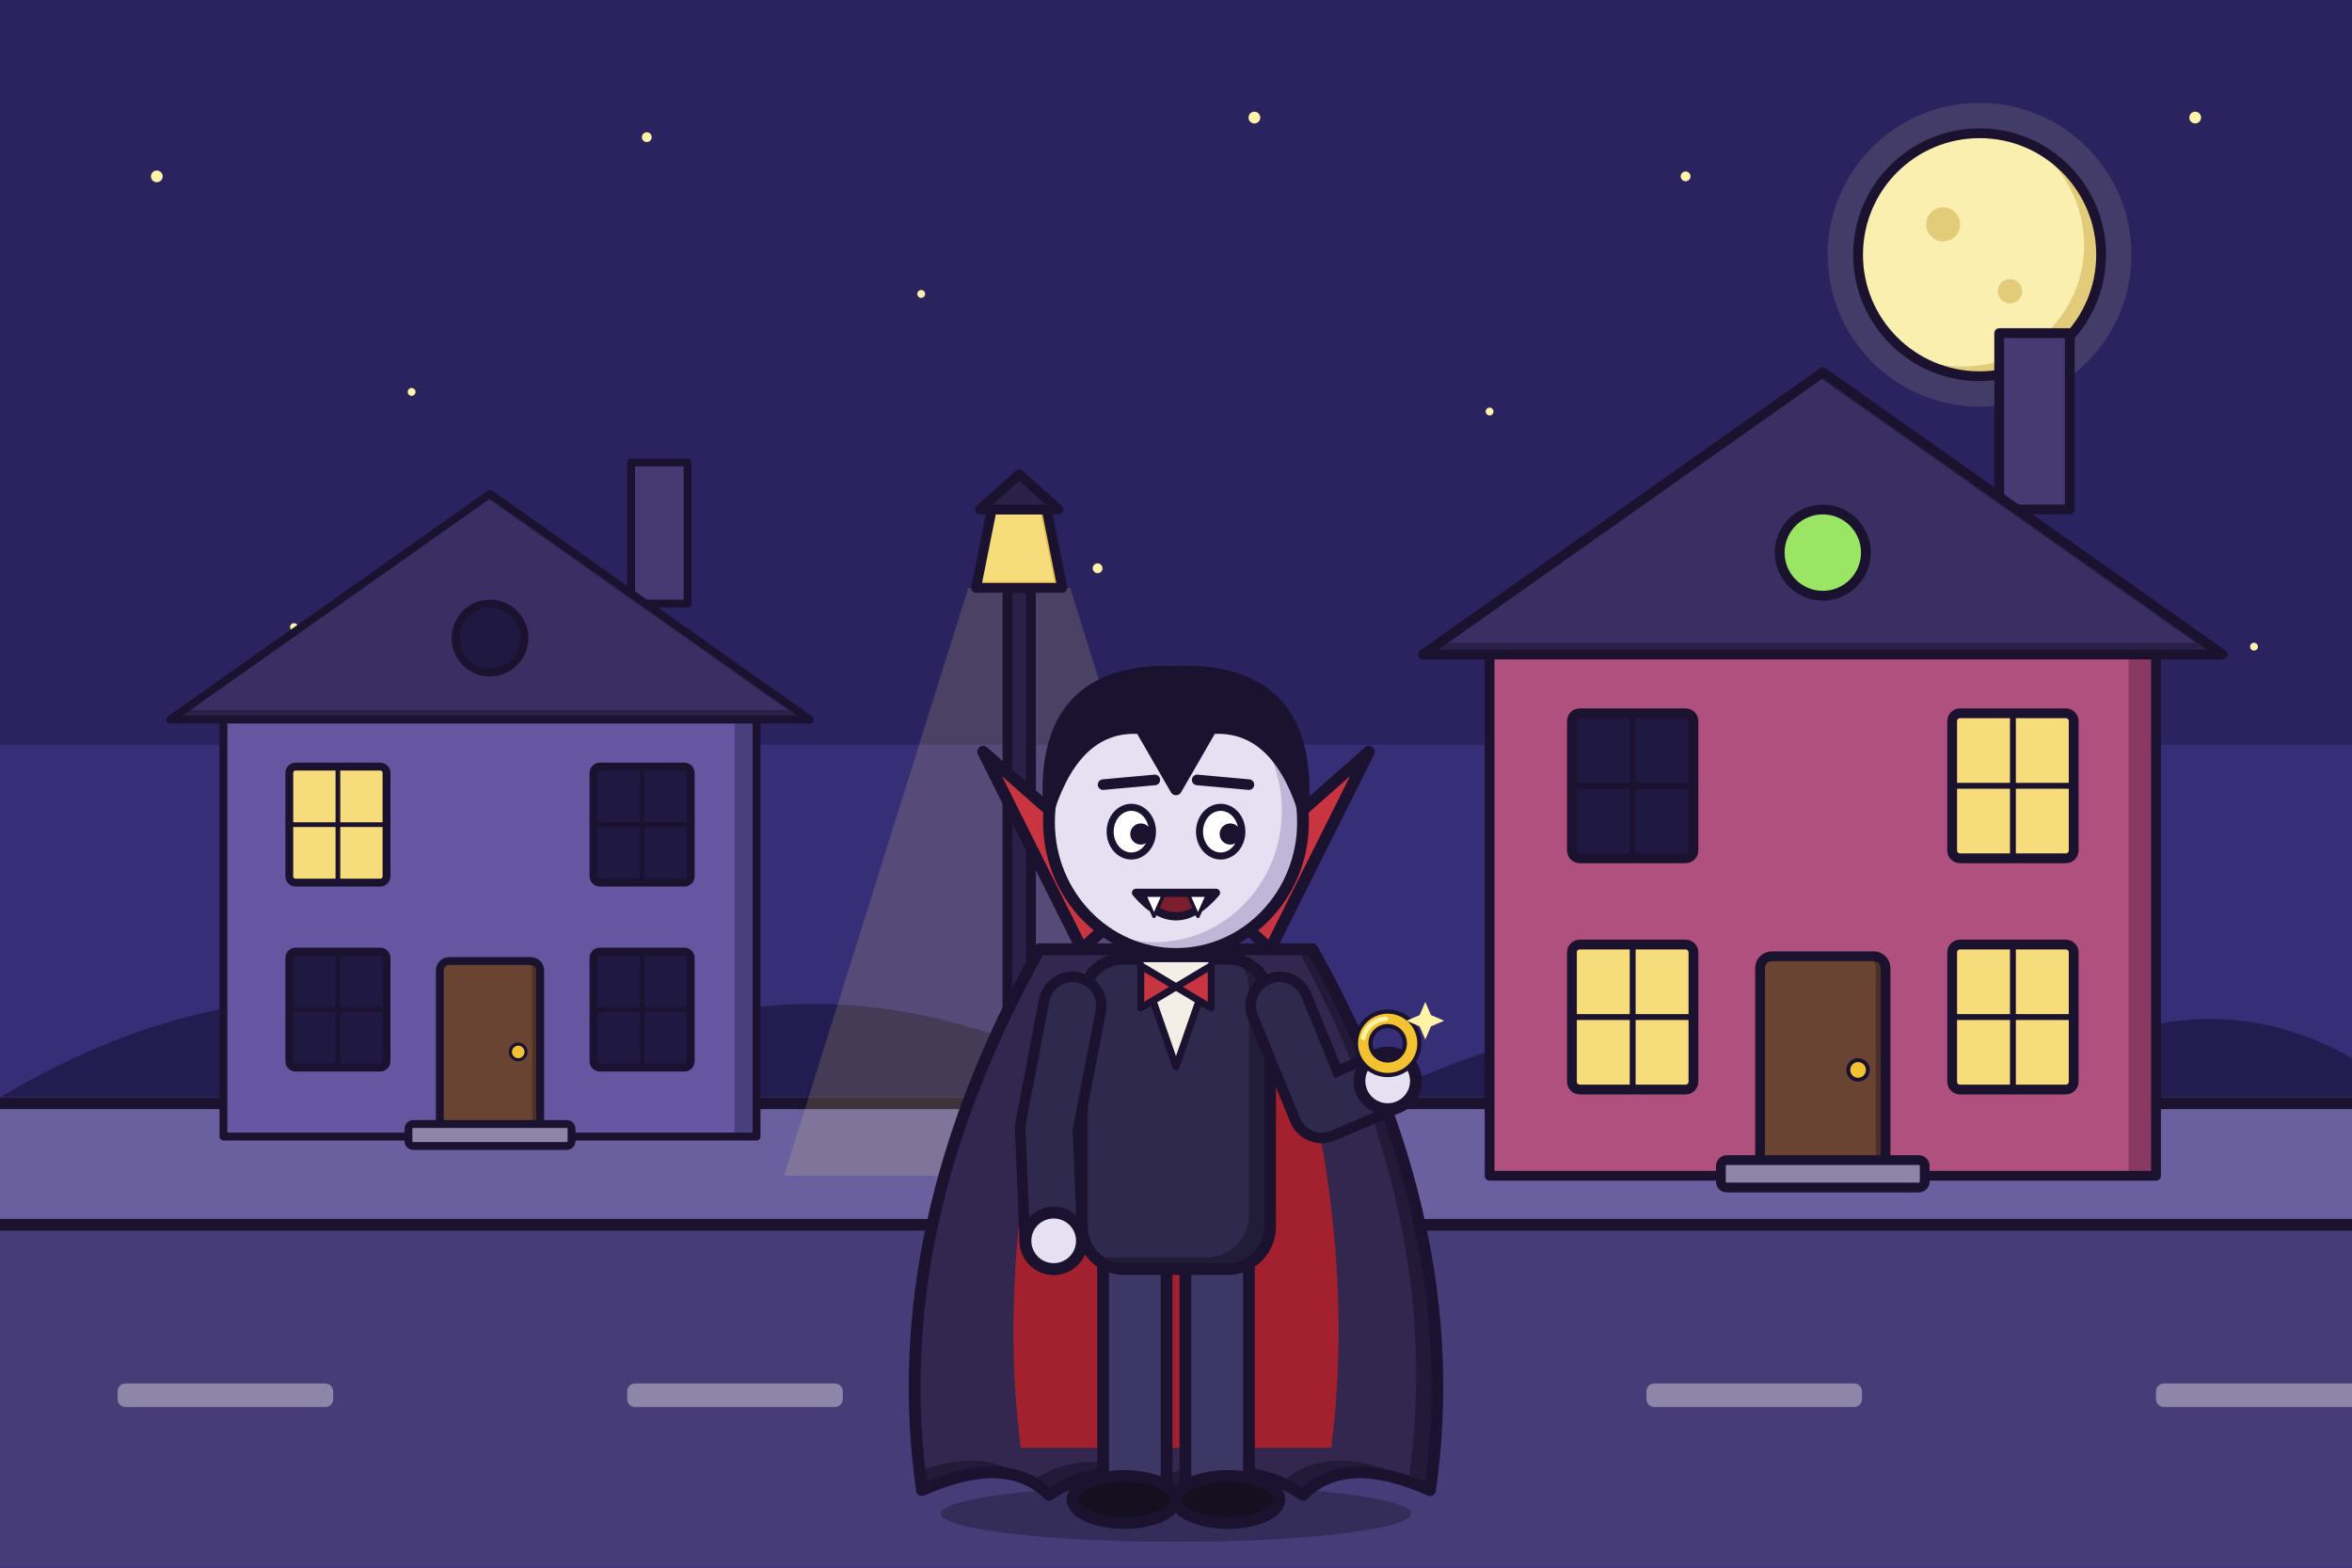
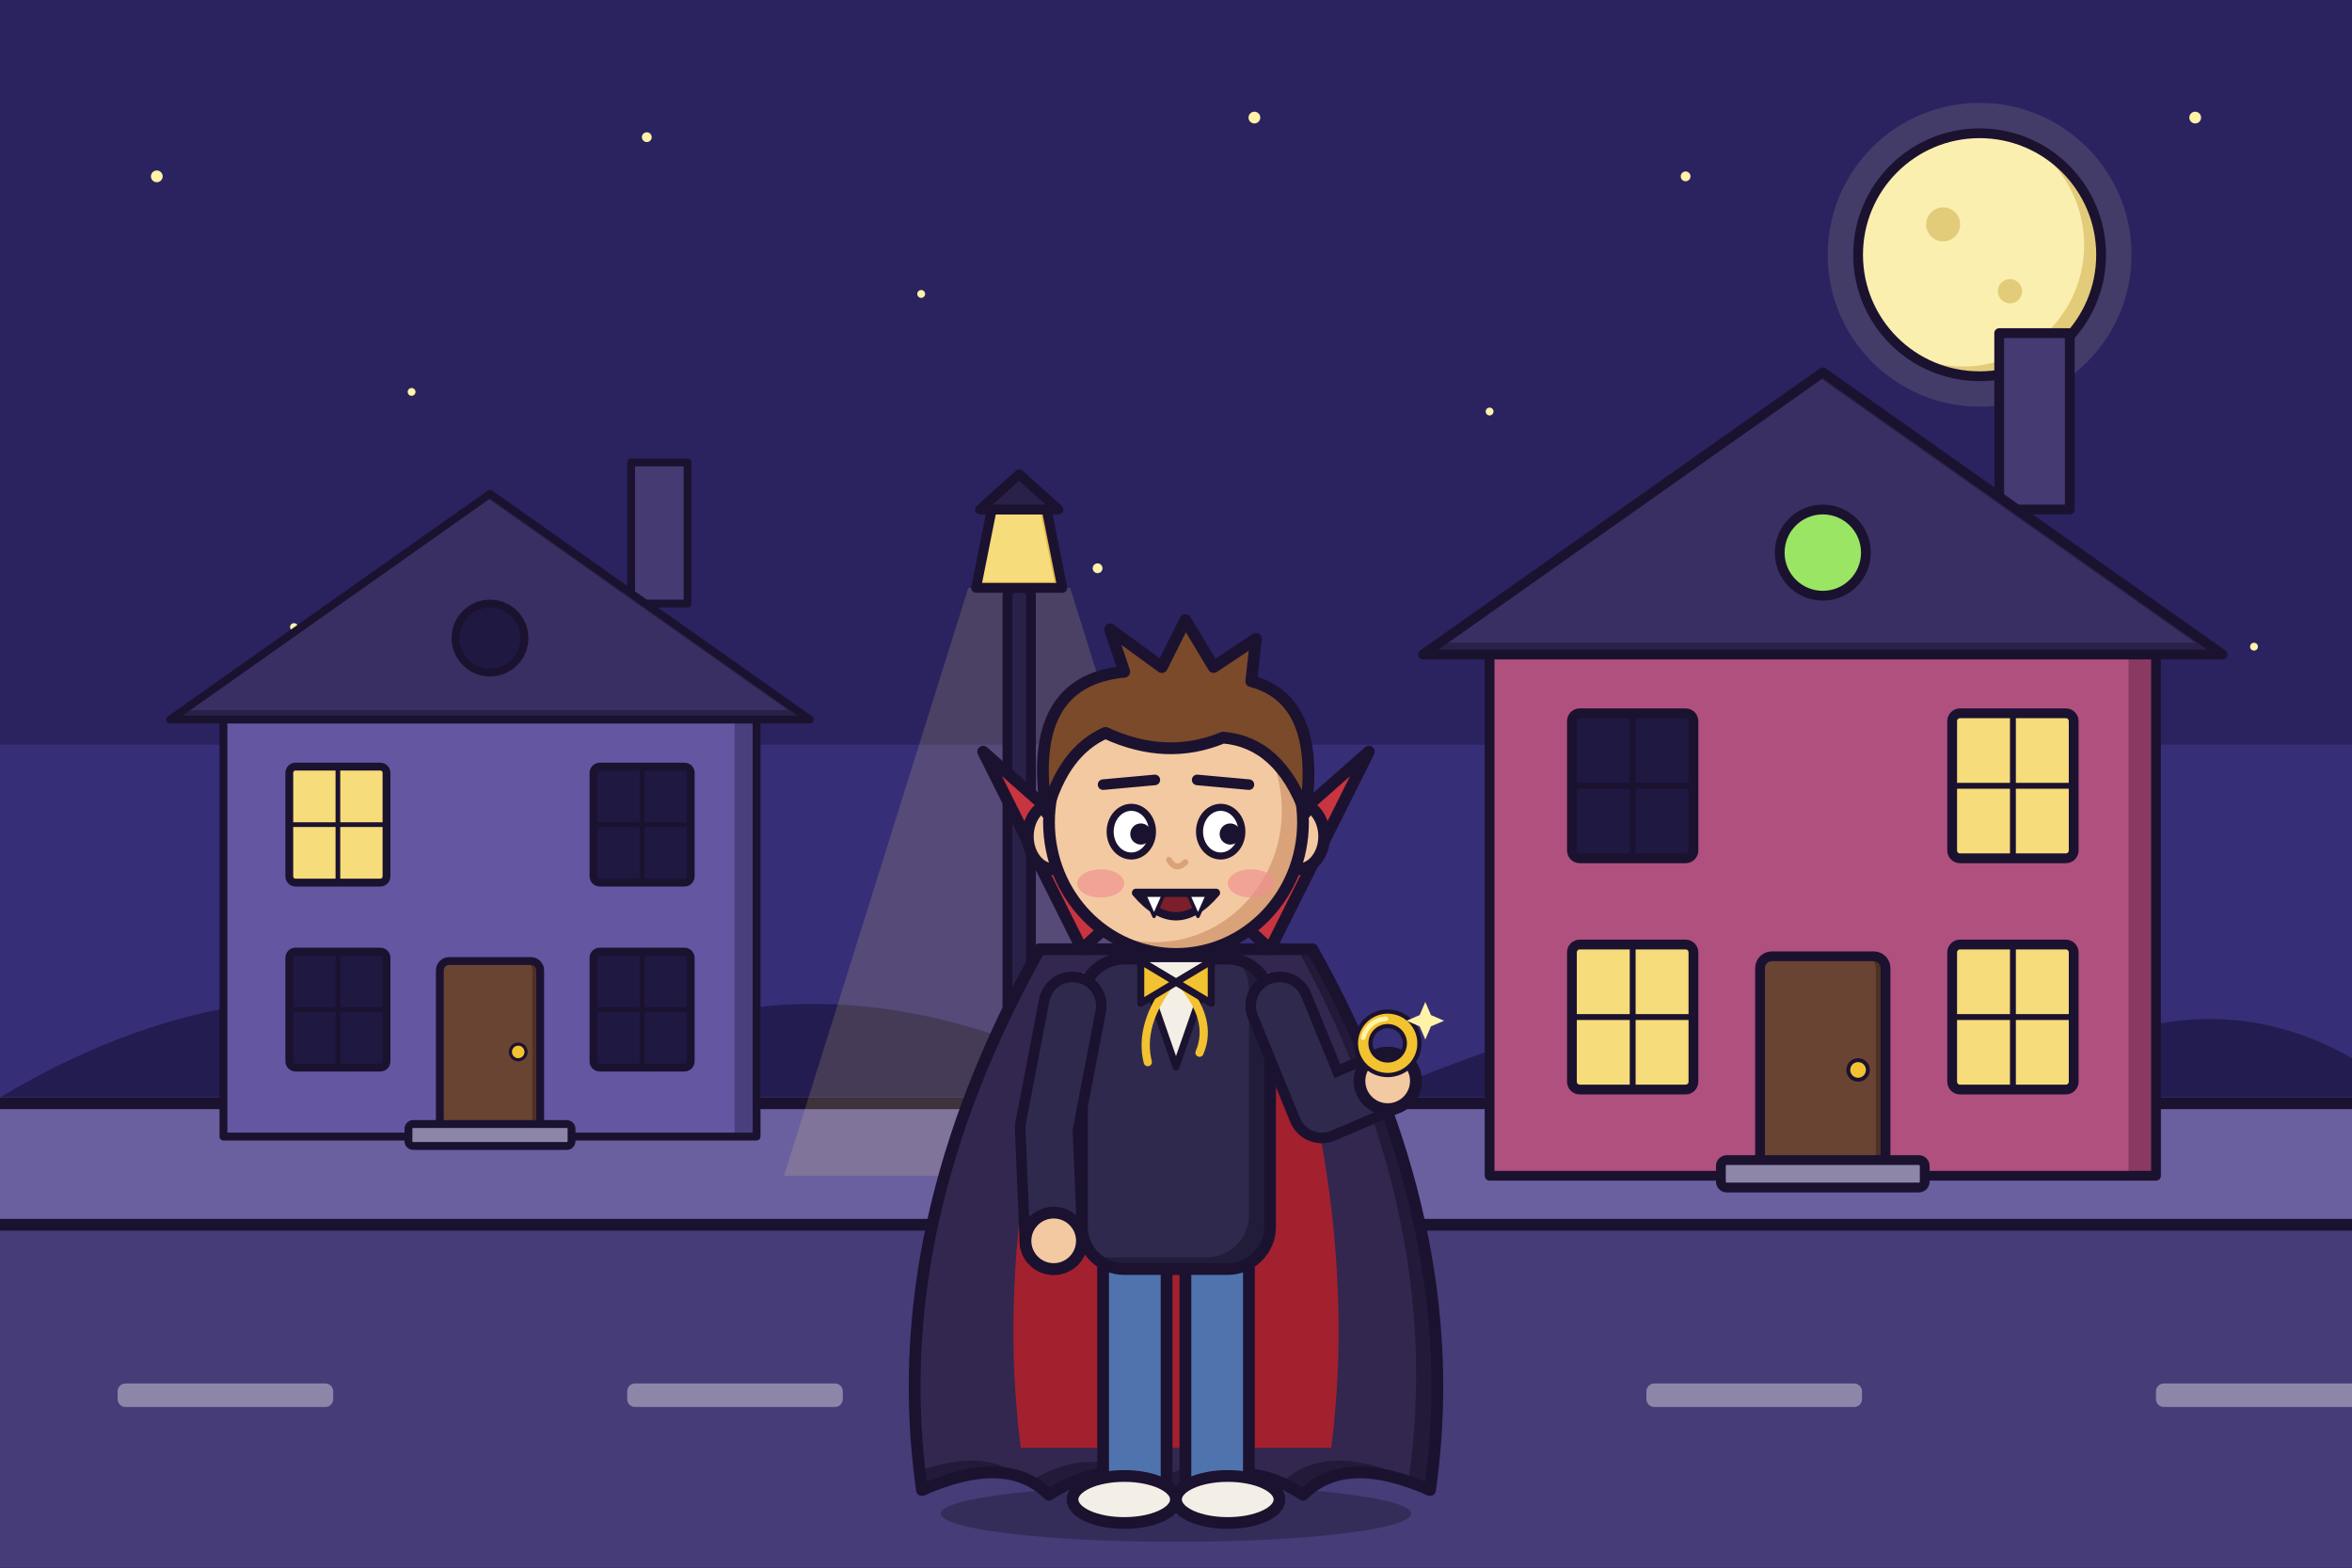
<svg xmlns="http://www.w3.org/2000/svg" viewBox="0 0 1200 800" width="1200" height="800">
  <rect width="1200" height="800" fill="#2a2360" />
  <rect y="380" width="1200" height="800" fill="#372e78" />
  <circle cx="80" cy="90" r="3" fill="#fff3a8" />
  <circle cx="210" cy="200" r="2" fill="#fff3a8" />
  <circle cx="330" cy="70" r="2.5" fill="#fff3a8" />
  <circle cx="470" cy="150" r="2" fill="#fff3a8" />
  <circle cx="640" cy="60" r="3" fill="#fff3a8" />
  <circle cx="760" cy="210" r="2" fill="#fff3a8" />
  <circle cx="860" cy="90" r="2.5" fill="#fff3a8" />
  <circle cx="1010" cy="250" r="2" fill="#fff3a8" />
  <circle cx="1120" cy="60" r="3" fill="#fff3a8" />
  <circle cx="150" cy="320" r="2" fill="#fff3a8" />
  <circle cx="560" cy="290" r="2.5" fill="#fff3a8" />
  <circle cx="1150" cy="330" r="2" fill="#fff3a8" />
  <circle cx="1010" cy="130" r="77.5" fill="#fff3a8" opacity=".12" />
  <clipPath id="c0">
    <ellipse cx="1010" cy="130" rx="62" ry="62" />
  </clipPath>
  <ellipse cx="1010" cy="130" rx="62" ry="62" fill="#e2cc7a" />
  <g clip-path="url(#c0)">
    <ellipse cx="1010" cy="130" rx="62" ry="62" fill="#fbefb0" transform="translate(-8.68 -4.96)" />
  </g>
  <ellipse cx="1010" cy="130" rx="62" ry="62" fill="none" stroke="#1b1230" stroke-width="5" stroke-linejoin="round" stroke-linecap="round" />
  <circle cx="991.4" cy="114.5" r="8.68" fill="#e2cc7a" />
  <circle cx="1025.5" cy="148.6" r="6.2" fill="#e2cc7a" />
  <path d="M0 560 Q150 470 300 540 Q420 480 560 550 L560 600 L0 600Z" fill="#231c50" />
  <path d="M700 560 Q900 470 1050 540 Q1130 500 1200 540 L1200 600 L700 600Z" fill="#231c50" />
  <rect y="560" width="1200" height="70" fill="#6a60a0" />
  <rect y="560" width="1200" height="6" fill="#1b1230" />
  <rect y="626" width="1200" height="174" fill="#453c78" />
  <rect y="622" width="1200" height="6" fill="#1b1230" />
  <rect x="60" y="706" width="110" height="12" rx="4" fill="#8d86a8" />
  <rect x="320" y="706" width="110" height="12" rx="4" fill="#8d86a8" />
  <rect x="580" y="706" width="110" height="12" rx="4" fill="#8d86a8" />
  <rect x="840" y="706" width="110" height="12" rx="4" fill="#8d86a8" />
  <rect x="1100" y="706" width="110" height="12" rx="4" fill="#8d86a8" />
  <g transform="translate(250 580) scale(0.8)">
    <rect x="90" y="-430" width="36" height="90" rx="0" fill="#463a73" stroke="#1b1230" stroke-width="5" stroke-linejoin="round" stroke-linecap="round" />
    <clipPath id="c1">
      <rect x="-170" y="-270" width="340" height="270" rx="0" />
    </clipPath>
    <rect x="-170" y="-270" width="340" height="270" rx="0" fill="#4a3f7d" />
    <g clip-path="url(#c1)">
      <rect x="-170" y="-270" width="340" height="270" rx="0" fill="#6456a0" transform="translate(-14 0)" />
    </g>
    <rect x="-170" y="-270" width="340" height="270" rx="0" fill="none" stroke="#1b1230" stroke-width="5" stroke-linejoin="round" stroke-linecap="round" />
    <clipPath id="c2">
      <path d="M-204 -266 L0 -410 L204 -266 Z" />
    </clipPath>
    <path d="M-204 -266 L0 -410 L204 -266 Z" fill="#2a2148" />
    <g clip-path="url(#c2)">
      <path d="M-204 -266 L0 -410 L204 -266 Z" fill="#3a2f63" transform="translate(-14 -6)" />
    </g>
    <path d="M-204 -266 L0 -410 L204 -266 Z" fill="none" stroke="#1b1230" stroke-width="5" stroke-linejoin="round" stroke-linecap="round" />
    <ellipse cx="0" cy="-318" rx="22" ry="22" fill="#1f1840" stroke="#1b1230" stroke-width="5" stroke-linejoin="round" stroke-linecap="round" />
    <rect x="-128" y="-236" width="62" height="74" rx="4" fill="#f6dc7a" stroke="#1b1230" stroke-width="5" stroke-linejoin="round" stroke-linecap="round" />
    <path d="M-97 -236 v74 M-128 -199 h62" fill="none" stroke="#1b1230" stroke-width="3" stroke-linecap="round" stroke-linejoin="round" />
    <rect x="66" y="-236" width="62" height="74" rx="4" fill="#1f1840" stroke="#1b1230" stroke-width="5" stroke-linejoin="round" stroke-linecap="round" />
    <path d="M97 -236 v74 M66 -199 h62" fill="none" stroke="#1b1230" stroke-width="3" stroke-linecap="round" stroke-linejoin="round" />
    <rect x="-128" y="-118" width="62" height="74" rx="4" fill="#1f1840" stroke="#1b1230" stroke-width="5" stroke-linejoin="round" stroke-linecap="round" />
    <path d="M-97 -118 v74 M-128 -81 h62" fill="none" stroke="#1b1230" stroke-width="3" stroke-linecap="round" stroke-linejoin="round" />
    <rect x="66" y="-118" width="62" height="74" rx="4" fill="#1f1840" stroke="#1b1230" stroke-width="5" stroke-linejoin="round" stroke-linecap="round" />
    <path d="M97 -118 v74 M66 -81 h62" fill="none" stroke="#1b1230" stroke-width="3" stroke-linecap="round" stroke-linejoin="round" />
    <clipPath id="c3">
      <rect x="-32" y="-112" width="64" height="112" rx="6" />
    </clipPath>
    <rect x="-32" y="-112" width="64" height="112" rx="6" fill="#4e3024" />
    <g clip-path="url(#c3)">
      <rect x="-32" y="-112" width="64" height="112" rx="6" fill="#6a4433" transform="translate(-5 0)" />
    </g>
    <rect x="-32" y="-112" width="64" height="112" rx="6" fill="none" stroke="#1b1230" stroke-width="5" stroke-linejoin="round" stroke-linecap="round" />
    <circle cx="18" cy="-54" r="5" fill="#f2c230" stroke="#1b1230" stroke-width="2" />
    <rect x="-52" y="-8" width="104" height="14" rx="3" fill="#8d86a8" stroke="#1b1230" stroke-width="5" stroke-linejoin="round" stroke-linecap="round" />
  </g>
  <g transform="translate(520 600) scale(1)">
    <path d="M-26 -300 L26 -300 L120 0 L-120 0Z" fill="#f6dc7a" opacity=".16" />
    <rect x="-6" y="-300" width="12" height="300" rx="4" fill="#2a2148" stroke="#1b1230" stroke-width="5" stroke-linejoin="round" stroke-linecap="round" />
    <rect x="-16" y="-6" width="32" height="10" rx="3" fill="#2a2148" stroke="#1b1230" stroke-width="5" stroke-linejoin="round" stroke-linecap="round" />
    <clipPath id="c4">
      <path d="M-22 -300 L22 -300 L14 -340 L-14 -340Z" />
    </clipPath>
    <path d="M-22 -300 L22 -300 L14 -340 L-14 -340Z" fill="#e0b84a" />
    <g clip-path="url(#c4)">
      <path d="M-22 -300 L22 -300 L14 -340 L-14 -340Z" fill="#f6dc7a" transform="translate(-4 -3)" />
    </g>
    <path d="M-22 -300 L22 -300 L14 -340 L-14 -340Z" fill="none" stroke="#1b1230" stroke-width="5" stroke-linejoin="round" stroke-linecap="round" />
    <path d="M-20 -340 L20 -340 L0 -358Z" fill="#2a2148" stroke="#1b1230" stroke-width="5" stroke-linejoin="round" stroke-linecap="round" />
  </g>
  <g transform="translate(930 600) scale(1)">
    <rect x="90" y="-430" width="36" height="90" rx="0" fill="#463a73" stroke="#1b1230" stroke-width="5" stroke-linejoin="round" stroke-linecap="round" />
    <clipPath id="c5">
      <rect x="-170" y="-270" width="340" height="270" rx="0" />
    </clipPath>
    <rect x="-170" y="-270" width="340" height="270" rx="0" fill="#8a3a62" />
    <g clip-path="url(#c5)">
      <rect x="-170" y="-270" width="340" height="270" rx="0" fill="#b0507f" transform="translate(-14 0)" />
    </g>
    <rect x="-170" y="-270" width="340" height="270" rx="0" fill="none" stroke="#1b1230" stroke-width="5" stroke-linejoin="round" stroke-linecap="round" />
    <clipPath id="c6">
      <path d="M-204 -266 L0 -410 L204 -266 Z" />
    </clipPath>
    <path d="M-204 -266 L0 -410 L204 -266 Z" fill="#2a2148" />
    <g clip-path="url(#c6)">
      <path d="M-204 -266 L0 -410 L204 -266 Z" fill="#3a2f63" transform="translate(-14 -6)" />
    </g>
    <path d="M-204 -266 L0 -410 L204 -266 Z" fill="none" stroke="#1b1230" stroke-width="5" stroke-linejoin="round" stroke-linecap="round" />
    <ellipse cx="0" cy="-318" rx="22" ry="22" fill="#9be564" stroke="#1b1230" stroke-width="5" stroke-linejoin="round" stroke-linecap="round" />
    <rect x="-128" y="-236" width="62" height="74" rx="4" fill="#1f1840" stroke="#1b1230" stroke-width="5" stroke-linejoin="round" stroke-linecap="round" />
    <path d="M-97 -236 v74 M-128 -199 h62" fill="none" stroke="#1b1230" stroke-width="3" stroke-linecap="round" stroke-linejoin="round" />
    <rect x="66" y="-236" width="62" height="74" rx="4" fill="#f6dc7a" stroke="#1b1230" stroke-width="5" stroke-linejoin="round" stroke-linecap="round" />
    <path d="M97 -236 v74 M66 -199 h62" fill="none" stroke="#1b1230" stroke-width="3" stroke-linecap="round" stroke-linejoin="round" />
    <rect x="-128" y="-118" width="62" height="74" rx="4" fill="#f6dc7a" stroke="#1b1230" stroke-width="5" stroke-linejoin="round" stroke-linecap="round" />
    <path d="M-97 -118 v74 M-128 -81 h62" fill="none" stroke="#1b1230" stroke-width="3" stroke-linecap="round" stroke-linejoin="round" />
    <rect x="66" y="-118" width="62" height="74" rx="4" fill="#f6dc7a" stroke="#1b1230" stroke-width="5" stroke-linejoin="round" stroke-linecap="round" />
    <path d="M97 -118 v74 M66 -81 h62" fill="none" stroke="#1b1230" stroke-width="3" stroke-linecap="round" stroke-linejoin="round" />
    <clipPath id="c7">
      <rect x="-32" y="-112" width="64" height="112" rx="6" />
    </clipPath>
    <rect x="-32" y="-112" width="64" height="112" rx="6" fill="#4e3024" />
    <g clip-path="url(#c7)">
      <rect x="-32" y="-112" width="64" height="112" rx="6" fill="#6a4433" transform="translate(-5 0)" />
    </g>
    <rect x="-32" y="-112" width="64" height="112" rx="6" fill="none" stroke="#1b1230" stroke-width="5" stroke-linejoin="round" stroke-linecap="round" />
    <circle cx="18" cy="-54" r="5" fill="#f2c230" stroke="#1b1230" stroke-width="2" />
    <rect x="-52" y="-8" width="104" height="14" rx="3" fill="#8d86a8" stroke="#1b1230" stroke-width="5" stroke-linejoin="round" stroke-linecap="round" />
  </g>
  <g transform="translate(600 770) scale(1.2)">
    <ellipse cx="0" cy="2" rx="100" ry="12" fill="#000" opacity=".25" />
-     <g transform="translate(0 0) scale(1 1)">
-       <clipPath id="c8">
-         <path d="M-58 -238 Q-124 -120 -108 -8 Q-72 -24 -54 -6 Q-27 -24 0 -6 Q27 -24 54 -6 Q72 -24 108 -8 Q124 -120 58 -238 Z" />
-       </clipPath>
-       <path d="M-58 -238 Q-124 -120 -108 -8 Q-72 -24 -54 -6 Q-27 -24 0 -6 Q27 -24 54 -6 Q72 -24 108 -8 Q124 -120 58 -238 Z" fill="#221a38" />
-       <g clip-path="url(#c8)">
-         <path d="M-58 -238 Q-124 -120 -108 -8 Q-72 -24 -54 -6 Q-27 -24 0 -6 Q27 -24 54 -6 Q72 -24 108 -8 Q124 -120 58 -238 Z" fill="#33274f" transform="translate(-9 -5)" />
-       </g>
-       <path d="M-58 -238 Q-124 -120 -108 -8 Q-72 -24 -54 -6 Q-27 -24 0 -6 Q27 -24 54 -6 Q72 -24 108 -8 Q124 -120 58 -238 Z" fill="none" stroke="#1b1230" stroke-width="5" stroke-linejoin="round" stroke-linecap="round" />
-       <path d="M-44 -228 Q-78 -120 -66 -26 L66 -26 Q78 -120 44 -228 Z" fill="#a3202f" />
+     <clipPath id="c8">
+       <path d="M-58 -238 Q-124 -120 -108 -8 Q-72 -24 -54 -6 Q-27 -24 0 -6 Q27 -24 54 -6 Q72 -24 108 -8 Q124 -120 58 -238 Z" />
+     </clipPath>
+     <path d="M-58 -238 Q-124 -120 -108 -8 Q-72 -24 -54 -6 Q-27 -24 0 -6 Q27 -24 54 -6 Q72 -24 108 -8 Q124 -120 58 -238 Z" fill="#221a38" />
+     <g clip-path="url(#c8)">
+       <path d="M-58 -238 Q-124 -120 -108 -8 Q-72 -24 -54 -6 Q-27 -24 0 -6 Q27 -24 54 -6 Q72 -24 108 -8 Q124 -120 58 -238 Z" fill="#33274f" transform="translate(-9 -5)" />
    </g>
-     <rect x="-31" y="-112" width="27" height="104" rx="6" fill="#3d3766" stroke="#1b1230" stroke-width="5" stroke-linejoin="round" stroke-linecap="round" />
-     <rect x="4" y="-112" width="27" height="104" rx="6" fill="#3d3766" stroke="#1b1230" stroke-width="5" stroke-linejoin="round" stroke-linecap="round" />
-     <ellipse cx="-22" cy="-4" rx="22" ry="10" fill="#14101f" stroke="#1b1230" stroke-width="5" stroke-linejoin="round" stroke-linecap="round" />
-     <ellipse cx="22" cy="-4" rx="22" ry="10" fill="#14101f" stroke="#1b1230" stroke-width="5" stroke-linejoin="round" stroke-linecap="round" />
+     <path d="M-58 -238 Q-124 -120 -108 -8 Q-72 -24 -54 -6 Q-27 -24 0 -6 Q27 -24 54 -6 Q72 -24 108 -8 Q124 -120 58 -238 Z" fill="none" stroke="#1b1230" stroke-width="5" stroke-linejoin="round" stroke-linecap="round" />
+     <path d="M-44 -228 Q-78 -120 -66 -26 L66 -26 Q78 -120 44 -228 Z" fill="#a3202f" />
+     <rect x="-31" y="-112" width="27" height="104" rx="6" fill="#4f74ad" stroke="#1b1230" stroke-width="5" stroke-linejoin="round" stroke-linecap="round" />
+     <rect x="4" y="-112" width="27" height="104" rx="6" fill="#4f74ad" stroke="#1b1230" stroke-width="5" stroke-linejoin="round" stroke-linecap="round" />
+     <ellipse cx="-22" cy="-4" rx="22" ry="10" fill="#f4efe6" stroke="#1b1230" stroke-width="5" stroke-linejoin="round" stroke-linecap="round" />
+     <ellipse cx="22" cy="-4" rx="22" ry="10" fill="#f4efe6" stroke="#1b1230" stroke-width="5" stroke-linejoin="round" stroke-linecap="round" />
    <g transform="translate(0 0)">
      <path d="M-40 -238 L-82 -322 L-14 -262 Z" fill="#c8343f" stroke="#1b1230" stroke-width="5" stroke-linejoin="round" stroke-linecap="round" />
      <path d="M40 -238 L82 -322 L14 -262 Z" fill="#c8343f" stroke="#1b1230" stroke-width="5" stroke-linejoin="round" stroke-linecap="round" />
      <clipPath id="c9">
        <rect x="-40" y="-234" width="80" height="132" rx="18" />
      </clipPath>
      <rect x="-40" y="-234" width="80" height="132" rx="18" fill="#211d38" />
      <g clip-path="url(#c9)">
        <rect x="-40" y="-234" width="80" height="132" rx="18" fill="#2f2a4d" transform="translate(-9 -5)" />
      </g>
      <rect x="-40" y="-234" width="80" height="132" rx="18" fill="none" stroke="#1b1230" stroke-width="5" stroke-linejoin="round" stroke-linecap="round" />
      <path d="M-16 -234 L0 -188 L16 -234 Z" fill="#f3efe6" stroke="#1b1230" stroke-width="3" stroke-linejoin="round" stroke-linecap="round" />
-       <path d="M0 -222 L-15 -231 L-15 -213 Z" fill="#c8343f" stroke="#1b1230" stroke-width="3" stroke-linejoin="round" stroke-linecap="round" />
-       <path d="M0 -222 L15 -231 L15 -213 Z" fill="#c8343f" stroke="#1b1230" stroke-width="3" stroke-linejoin="round" stroke-linecap="round" />
+       <path d="M-2 -224 Q-16 -206 -12 -190 M2 -224 Q16 -208 10 -194" fill="none" stroke="#f2c230" stroke-width="3.5" stroke-linecap="round" stroke-linejoin="round" />
+       <path d="M0 -224 L-15 -233 L-15 -215 Z" fill="#f2c230" stroke="#1b1230" stroke-width="3" stroke-linejoin="round" stroke-linecap="round" />
+       <path d="M0 -224 L15 -233 L15 -215 Z" fill="#f2c230" stroke="#1b1230" stroke-width="3" stroke-linejoin="round" stroke-linecap="round" />
+     </g>
+     <g transform="translate(0 0)">
+       <ellipse cx="-52" cy="-286" rx="11" ry="14" fill="#f3c9a2" stroke="#1b1230" stroke-width="5" stroke-linejoin="round" stroke-linecap="round" />
+       <ellipse cx="52" cy="-286" rx="11" ry="14" fill="#f3c9a2" stroke="#1b1230" stroke-width="5" stroke-linejoin="round" stroke-linecap="round" />
      <clipPath id="c10">
        <ellipse cx="0" cy="-292" rx="54" ry="56" />
      </clipPath>
-       <ellipse cx="0" cy="-292" rx="54" ry="56" fill="#bfb6d8" />
+       <ellipse cx="0" cy="-292" rx="54" ry="56" fill="#d9a279" />
      <g clip-path="url(#c10)">
-         <ellipse cx="0" cy="-292" rx="54" ry="56" fill="#e6e1f2" transform="translate(-9 -5)" />
+         <ellipse cx="0" cy="-292" rx="54" ry="56" fill="#f3c9a2" transform="translate(-9 -5)" />
      </g>
      <ellipse cx="0" cy="-292" rx="54" ry="56" fill="none" stroke="#1b1230" stroke-width="5" stroke-linejoin="round" stroke-linecap="round" />
-       <path d="M-54 -298 Q-58 -358 0 -356 Q58 -358 54 -298 Q42 -334 15 -332 L0 -306 L-15 -332 Q-42 -334 -54 -298 Z" fill="#1b1230" stroke="#1b1230" stroke-width="5" stroke-linejoin="round" stroke-linecap="round" />
+       <path d="M-55 -296 Q-64 -352 -22 -356 L-28 -374 L-6 -358 L4 -378 L16 -358 L34 -370 L32 -352 Q62 -344 55 -296 Q44 -326 20 -328 Q-4 -318 -30 -330 Q-48 -322 -55 -296 Z" fill="#7a4a2a" stroke="#1b1230" stroke-width="5" stroke-linejoin="round" stroke-linecap="round" />
+       <ellipse cx="-32" cy="-266" rx="10" ry="6" fill="#ef8f8f" opacity=".65" />
+       <ellipse cx="32" cy="-266" rx="10" ry="6" fill="#ef8f8f" opacity=".65" />
+       <path d="M-3 -276 q3 5 7 1" fill="none" stroke="#d9a279" stroke-width="2.5" stroke-linecap="round" stroke-linejoin="round" />
      <ellipse cx="-19" cy="-288" rx="9" ry="10.35" fill="#fff" stroke="#1b1230" stroke-width="3" />
      <circle cx="-14.95" cy="-287" r="4.5" fill="#1b1230" />
      <ellipse cx="19" cy="-288" rx="9" ry="10.35" fill="#fff" stroke="#1b1230" stroke-width="3" />
      <circle cx="23.05" cy="-287" r="4.5" fill="#1b1230" />
      <path d="M-31 -308 L-9 -310" fill="none" stroke="#1b1230" stroke-width="4.5" stroke-linecap="round" stroke-linejoin="round" />
      <path d="M31 -308 L9 -310" fill="none" stroke="#1b1230" stroke-width="4.5" stroke-linecap="round" stroke-linejoin="round" />
      <path d="M-17 -262 Q0 -242 17 -262 Z" fill="#7a1f2b" stroke="#1b1230" stroke-width="3.5" stroke-linejoin="round" />
      <path d="M-13.35 -261 l4 9 l4 -9 z" fill="#fff" stroke="#1b1230" stroke-width="1.5" stroke-linejoin="round" />
      <path d="M5.35 -261 l4 9 l4 -9 z" fill="#fff" stroke="#1b1230" stroke-width="1.5" stroke-linejoin="round" />
      <polyline points="-44,-214 -54,-162 -52,-114" fill="none" stroke-linecap="round" stroke-linejoin="round" stroke="#1b1230" stroke-width="29" />
      <polyline points="-44,-214 -54,-162 -52,-114" fill="none" stroke-linecap="round" stroke-linejoin="round" stroke="#2f2a4d" stroke-width="20" />
-       <circle cx="-52" cy="-114" r="12" fill="#e6e1f2" stroke="#1b1230" stroke-width="5" stroke-linejoin="round" stroke-linecap="round" />
+       <circle cx="-52" cy="-114" r="12" fill="#f3c9a2" stroke="#1b1230" stroke-width="5" stroke-linejoin="round" stroke-linecap="round" />
      <polyline points="44,-214 62,-170 90,-182" fill="none" stroke-linecap="round" stroke-linejoin="round" stroke="#1b1230" stroke-width="29" />
      <polyline points="44,-214 62,-170 90,-182" fill="none" stroke-linecap="round" stroke-linejoin="round" stroke="#2f2a4d" stroke-width="20" />
-       <circle cx="90" cy="-182" r="12" fill="#e6e1f2" stroke="#1b1230" stroke-width="5" stroke-linejoin="round" stroke-linecap="round" />
+       <circle cx="90" cy="-182" r="12" fill="#f3c9a2" stroke="#1b1230" stroke-width="5" stroke-linejoin="round" stroke-linecap="round" />
      <g transform="translate(90 -198) rotate(0) scale(0.8)">
        <circle r="13" fill="none" stroke="#1b1230" stroke-width="10" />
        <circle r="13" fill="none" stroke="#f2c230" stroke-width="5.5" />
        <path d="M-13 -3 a13 13 0 0 1 12 -10" fill="none" stroke="#fff3a8" stroke-width="2.5" stroke-linecap="round" />
        <path d="M20 -22 l3 7 l7 3 l-7 3 l-3 7 l-3 -7 l-7 -3 l7 -3z" fill="#fff3a8" />
      </g>
    </g>
  </g>
</svg>
